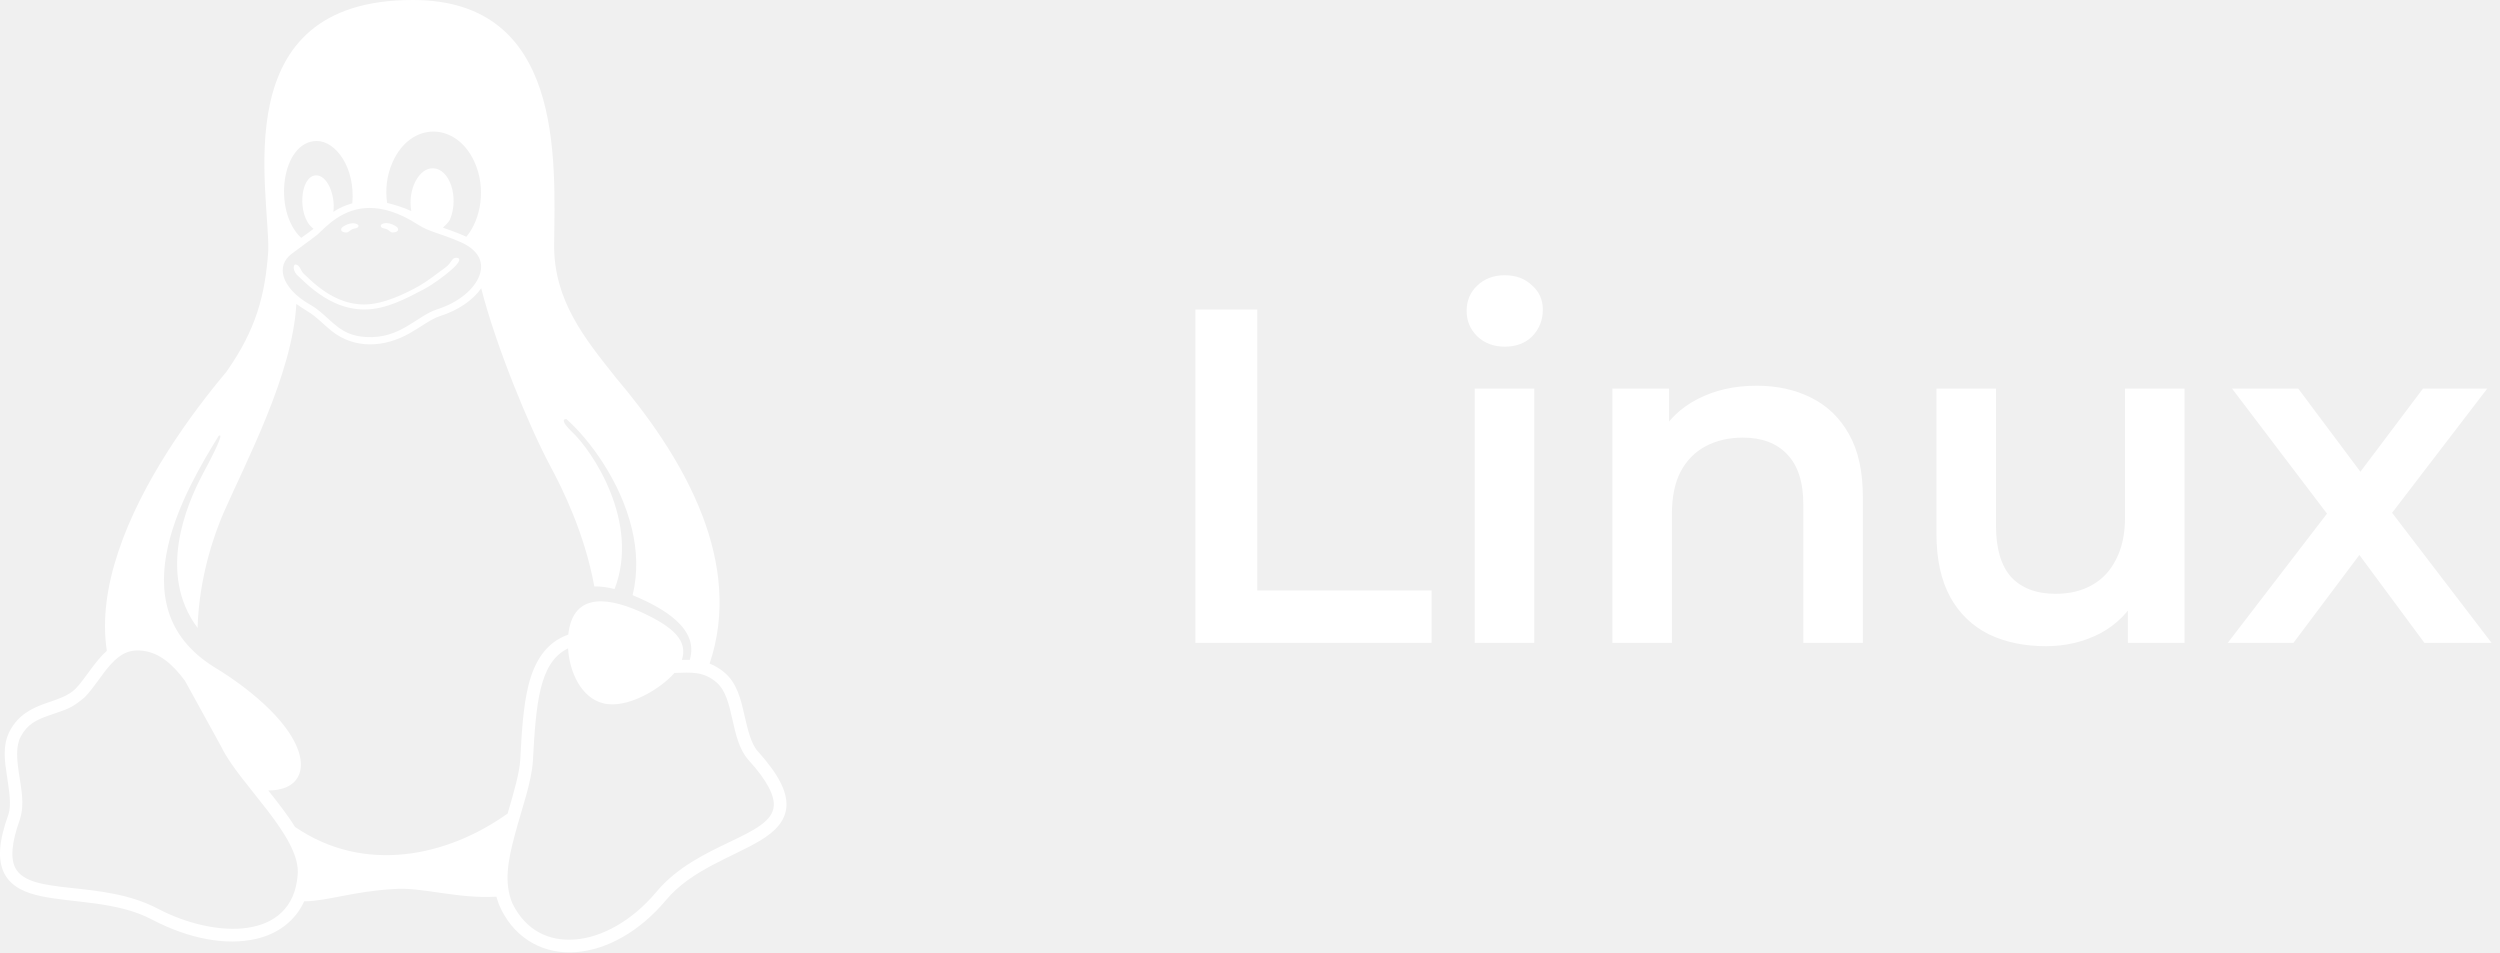
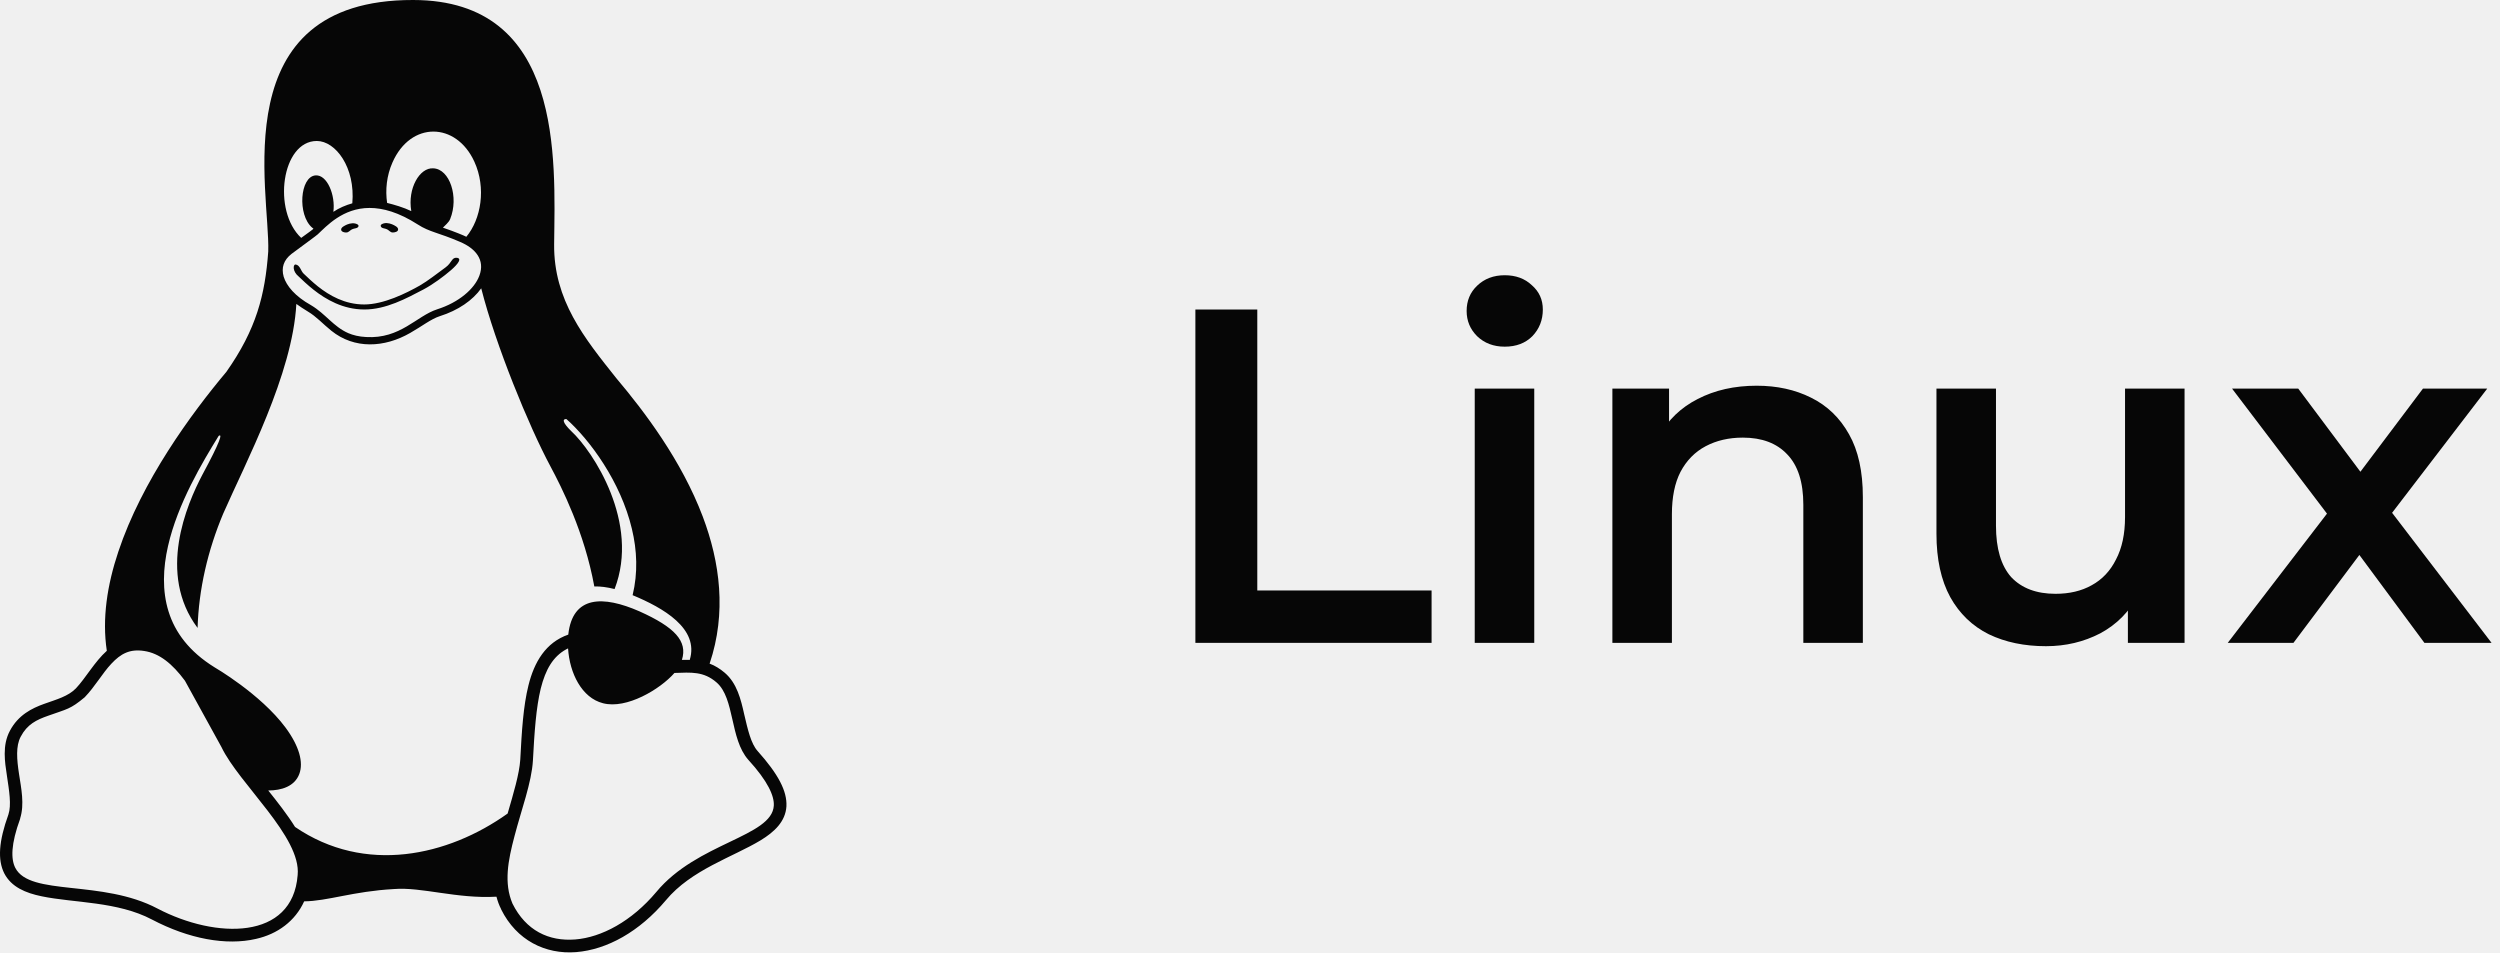
<svg xmlns="http://www.w3.org/2000/svg" width="84" height="32" viewBox="0 0 84 32" fill="none">
-   <path d="M13.007 7.706C13.069 7.737 13.119 7.812 13.194 7.812C13.263 7.812 13.369 7.787 13.376 7.718C13.388 7.631 13.257 7.574 13.175 7.537C13.069 7.493 12.932 7.474 12.832 7.531C12.807 7.543 12.782 7.574 12.794 7.599C12.813 7.681 12.938 7.668 13.007 7.706ZM11.638 7.812C11.713 7.812 11.763 7.737 11.826 7.706C11.894 7.668 12.019 7.681 12.044 7.606C12.057 7.581 12.032 7.549 12.007 7.537C11.907 7.481 11.769 7.499 11.663 7.543C11.582 7.581 11.451 7.637 11.463 7.724C11.469 7.787 11.576 7.818 11.638 7.812ZM25.456 25.235C25.231 24.985 25.125 24.511 25.006 24.004C24.893 23.498 24.762 22.954 24.35 22.604C24.268 22.536 24.187 22.473 24.1 22.423C24.018 22.373 23.931 22.329 23.843 22.298C24.418 20.592 24.193 18.892 23.612 17.355C22.9 15.474 21.656 13.83 20.706 12.705C19.637 11.362 18.6 10.087 18.619 8.206C18.65 5.337 18.938 0.006 13.882 1.80719e-05C7.482 -0.012 9.082 6.462 9.013 8.449C8.907 9.912 8.613 11.062 7.607 12.493C6.426 13.899 4.764 16.167 3.976 18.536C3.601 19.655 3.426 20.792 3.589 21.867C3.183 22.229 2.876 22.786 2.551 23.129C2.289 23.398 1.908 23.498 1.489 23.648C1.07 23.798 0.614 24.023 0.333 24.554C0.202 24.798 0.158 25.06 0.158 25.329C0.158 25.573 0.195 25.823 0.233 26.067C0.308 26.573 0.389 27.048 0.283 27.366C-0.042 28.266 -0.086 28.891 0.145 29.348C0.383 29.804 0.858 30.004 1.402 30.116C2.483 30.341 3.951 30.285 5.107 30.897C6.345 31.547 7.601 31.779 8.601 31.547C9.326 31.385 9.92 30.947 10.22 30.285C11.001 30.279 11.863 29.948 13.238 29.872C14.169 29.797 15.338 30.204 16.681 30.129C16.719 30.273 16.769 30.416 16.838 30.547V30.554C17.356 31.597 18.325 32.072 19.356 31.991C20.394 31.91 21.487 31.304 22.375 30.247C23.225 29.223 24.625 28.798 25.556 28.235C26.018 27.954 26.393 27.604 26.424 27.091C26.449 26.579 26.149 26.01 25.456 25.235ZM13.188 5.456C13.8 4.068 15.325 4.093 15.938 5.431C16.344 6.318 16.163 7.362 15.669 7.956C15.569 7.906 15.3 7.793 14.882 7.649C14.95 7.574 15.075 7.481 15.125 7.362C15.425 6.624 15.113 5.675 14.557 5.656C14.101 5.625 13.688 6.331 13.819 7.093C13.563 6.968 13.232 6.874 13.007 6.818C12.944 6.387 12.988 5.906 13.188 5.456ZM10.645 4.737C11.276 4.737 11.944 5.625 11.838 6.831C11.619 6.893 11.394 6.987 11.201 7.118C11.276 6.562 10.995 5.862 10.601 5.893C10.076 5.937 9.988 7.218 10.488 7.649C10.551 7.699 10.607 7.637 10.12 7.993C9.145 7.081 9.463 4.737 10.645 4.737ZM9.795 8.531C10.182 8.243 10.645 7.906 10.676 7.874C10.97 7.599 11.519 6.987 12.419 6.987C12.863 6.987 13.394 7.131 14.038 7.543C14.432 7.799 14.744 7.818 15.45 8.124C15.975 8.343 16.306 8.731 16.107 9.262C15.944 9.705 15.419 10.162 14.688 10.393C13.994 10.618 13.45 11.393 12.301 11.324C12.057 11.312 11.863 11.262 11.701 11.193C11.201 10.974 10.938 10.543 10.451 10.255C9.913 9.955 9.626 9.605 9.532 9.299C9.445 8.993 9.532 8.737 9.795 8.531ZM10.001 29.404C9.832 31.597 7.257 31.554 5.295 30.529C3.426 29.541 1.008 30.122 0.514 29.16C0.364 28.866 0.364 28.366 0.677 27.51V27.498C0.827 27.023 0.714 26.498 0.639 26.004C0.564 25.517 0.527 25.067 0.695 24.754C0.914 24.335 1.227 24.186 1.62 24.048C2.264 23.817 2.358 23.835 2.845 23.429C3.189 23.073 3.439 22.623 3.739 22.304C4.058 21.961 4.364 21.798 4.845 21.873C5.351 21.948 5.789 22.298 6.214 22.873L7.439 25.098C8.032 26.342 10.132 28.123 10.001 29.404ZM9.913 27.785C9.657 27.373 9.313 26.935 9.013 26.56C9.457 26.56 9.901 26.423 10.057 26.004C10.201 25.617 10.057 25.073 9.595 24.448C8.751 23.311 7.201 22.417 7.201 22.417C6.357 21.892 5.882 21.248 5.664 20.548C5.445 19.848 5.476 19.092 5.645 18.349C5.97 16.917 6.807 15.524 7.345 14.649C7.489 14.543 7.395 14.849 6.801 15.949C6.27 16.955 5.276 19.28 6.639 21.098C6.676 19.805 6.982 18.486 7.501 17.255C8.251 15.543 9.832 12.574 9.957 10.212C10.026 10.262 10.245 10.412 10.345 10.468C10.632 10.637 10.851 10.887 11.132 11.112C11.907 11.736 12.913 11.687 13.782 11.187C14.169 10.968 14.482 10.718 14.775 10.624C15.394 10.43 15.888 10.087 16.169 9.687C16.65 11.587 17.775 14.33 18.494 15.668C18.875 16.38 19.637 17.886 19.969 19.705C20.175 19.698 20.406 19.73 20.65 19.792C21.512 17.561 19.919 15.155 19.194 14.486C18.9 14.199 18.888 14.074 19.031 14.08C19.819 14.78 20.856 16.186 21.231 17.767C21.406 18.492 21.437 19.248 21.256 19.998C22.281 20.423 23.5 21.117 23.175 22.173C23.037 22.167 22.975 22.173 22.912 22.173C23.112 21.542 22.669 21.073 21.487 20.542C20.262 20.005 19.238 20.005 19.094 21.323C18.338 21.586 17.95 22.242 17.756 23.029C17.581 23.729 17.531 24.573 17.481 25.523C17.45 26.004 17.256 26.648 17.056 27.335C15.05 28.766 12.263 29.391 9.913 27.785ZM26 27.067C25.943 28.116 23.425 28.31 22.05 29.973C21.225 30.954 20.212 31.497 19.325 31.566C18.438 31.635 17.669 31.266 17.219 30.36C16.925 29.666 17.069 28.916 17.288 28.091C17.519 27.204 17.863 26.292 17.906 25.554C17.956 24.604 18.013 23.773 18.169 23.136C18.331 22.492 18.581 22.061 19.025 21.817C19.044 21.805 19.069 21.798 19.087 21.786C19.137 22.611 19.544 23.448 20.262 23.629C21.05 23.835 22.181 23.161 22.662 22.611C23.225 22.592 23.643 22.554 24.075 22.929C24.693 23.461 24.518 24.823 25.143 25.529C25.806 26.254 26.018 26.748 26 27.067ZM10.038 9.293C10.163 9.412 10.332 9.574 10.538 9.737C10.951 10.062 11.526 10.399 12.244 10.399C12.969 10.399 13.65 10.03 14.232 9.724C14.538 9.562 14.913 9.287 15.157 9.074C15.4 8.862 15.525 8.681 15.35 8.662C15.175 8.643 15.188 8.824 14.975 8.981C14.7 9.181 14.369 9.443 14.107 9.593C13.644 9.855 12.888 10.23 12.238 10.23C11.588 10.23 11.069 9.93 10.682 9.624C10.488 9.468 10.326 9.312 10.201 9.193C10.107 9.106 10.082 8.906 9.932 8.887C9.845 8.881 9.82 9.118 10.038 9.293Z" fill="white" />
-   <path d="M40.165 21.6V10.4H42.245V19.84H48.101V21.6H40.165Z" fill="white" />
-   <path d="M49.551 21.6V13.056H51.551V21.6H49.551ZM50.559 11.648C50.186 11.648 49.876 11.531 49.631 11.296C49.396 11.061 49.279 10.779 49.279 10.448C49.279 10.107 49.396 9.824 49.631 9.6C49.876 9.365 50.186 9.248 50.559 9.248C50.932 9.248 51.236 9.36 51.471 9.584C51.716 9.797 51.839 10.069 51.839 10.4C51.839 10.752 51.722 11.051 51.487 11.296C51.252 11.531 50.943 11.648 50.559 11.648Z" fill="white" />
-   <path d="M59.024 12.96C59.707 12.96 60.315 13.093 60.848 13.36C61.392 13.627 61.819 14.037 62.128 14.592C62.437 15.136 62.592 15.84 62.592 16.704V21.6H60.592V16.96C60.592 16.203 60.411 15.637 60.048 15.264C59.696 14.891 59.2 14.704 58.56 14.704C58.091 14.704 57.675 14.8 57.312 14.992C56.949 15.184 56.667 15.472 56.464 15.856C56.272 16.229 56.176 16.704 56.176 17.28V21.6H54.176V13.056H56.08V15.36L55.744 14.656C56.043 14.112 56.475 13.696 57.04 13.408C57.616 13.109 58.277 12.96 59.024 12.96Z" fill="white" />
-   <path d="M68.745 21.712C68.02 21.712 67.38 21.579 66.825 21.312C66.27 21.035 65.838 20.619 65.529 20.064C65.22 19.499 65.065 18.789 65.065 17.936V13.056H67.065V17.664C67.065 18.432 67.236 19.008 67.577 19.392C67.929 19.765 68.425 19.952 69.065 19.952C69.534 19.952 69.94 19.856 70.281 19.664C70.633 19.472 70.905 19.184 71.097 18.8C71.3 18.416 71.401 17.941 71.401 17.376V13.056H73.401V21.6H71.497V19.296L71.833 20C71.545 20.555 71.124 20.981 70.569 21.28C70.014 21.568 69.406 21.712 68.745 21.712Z" fill="white" />
-   <path d="M74.852 21.6L78.612 16.704L78.58 17.776L74.996 13.056H77.22L79.732 16.416H78.884L81.412 13.056H83.572L79.956 17.776L79.972 16.704L83.716 21.6H81.46L78.82 18.032L79.652 18.144L77.06 21.6H74.852Z" fill="white" />
+   <path d="M13.007 7.706C13.069 7.737 13.119 7.812 13.194 7.812C13.263 7.812 13.369 7.787 13.376 7.718C13.388 7.631 13.257 7.574 13.175 7.537C13.069 7.493 12.932 7.474 12.832 7.531C12.807 7.543 12.782 7.574 12.794 7.599C12.813 7.681 12.938 7.668 13.007 7.706ZM11.638 7.812C11.713 7.812 11.763 7.737 11.826 7.706C11.894 7.668 12.019 7.681 12.044 7.606C12.057 7.581 12.032 7.549 12.007 7.537C11.907 7.481 11.769 7.499 11.663 7.543C11.582 7.581 11.451 7.637 11.463 7.724C11.469 7.787 11.576 7.818 11.638 7.812ZM25.456 25.235C25.231 24.985 25.125 24.511 25.006 24.004C24.893 23.498 24.762 22.954 24.35 22.604C24.268 22.536 24.187 22.473 24.1 22.423C24.018 22.373 23.931 22.329 23.843 22.298C24.418 20.592 24.193 18.892 23.612 17.355C22.9 15.474 21.656 13.83 20.706 12.705C19.637 11.362 18.6 10.087 18.619 8.206C18.65 5.337 18.938 0.006 13.882 1.80719e-05C7.482 -0.012 9.082 6.462 9.013 8.449C8.907 9.912 8.613 11.062 7.607 12.493C6.426 13.899 4.764 16.167 3.976 18.536C3.601 19.655 3.426 20.792 3.589 21.867C3.183 22.229 2.876 22.786 2.551 23.129C2.289 23.398 1.908 23.498 1.489 23.648C1.07 23.798 0.614 24.023 0.333 24.554C0.202 24.798 0.158 25.06 0.158 25.329C0.158 25.573 0.195 25.823 0.233 26.067C0.308 26.573 0.389 27.048 0.283 27.366C-0.042 28.266 -0.086 28.891 0.145 29.348C0.383 29.804 0.858 30.004 1.402 30.116C2.483 30.341 3.951 30.285 5.107 30.897C6.345 31.547 7.601 31.779 8.601 31.547C9.326 31.385 9.92 30.947 10.22 30.285C11.001 30.279 11.863 29.948 13.238 29.872C14.169 29.797 15.338 30.204 16.681 30.129C16.719 30.273 16.769 30.416 16.838 30.547V30.554C17.356 31.597 18.325 32.072 19.356 31.991C20.394 31.91 21.487 31.304 22.375 30.247C23.225 29.223 24.625 28.798 25.556 28.235C26.018 27.954 26.393 27.604 26.424 27.091C26.449 26.579 26.149 26.01 25.456 25.235ZM13.188 5.456C13.8 4.068 15.325 4.093 15.938 5.431C16.344 6.318 16.163 7.362 15.669 7.956C15.569 7.906 15.3 7.793 14.882 7.649C14.95 7.574 15.075 7.481 15.125 7.362C15.425 6.624 15.113 5.675 14.557 5.656C14.101 5.625 13.688 6.331 13.819 7.093C13.563 6.968 13.232 6.874 13.007 6.818C12.944 6.387 12.988 5.906 13.188 5.456ZM10.645 4.737C11.276 4.737 11.944 5.625 11.838 6.831C11.619 6.893 11.394 6.987 11.201 7.118C11.276 6.562 10.995 5.862 10.601 5.893C10.076 5.937 9.988 7.218 10.488 7.649C10.551 7.699 10.607 7.637 10.12 7.993C9.145 7.081 9.463 4.737 10.645 4.737ZM9.795 8.531C10.182 8.243 10.645 7.906 10.676 7.874C10.97 7.599 11.519 6.987 12.419 6.987C12.863 6.987 13.394 7.131 14.038 7.543C14.432 7.799 14.744 7.818 15.45 8.124C15.975 8.343 16.306 8.731 16.107 9.262C15.944 9.705 15.419 10.162 14.688 10.393C13.994 10.618 13.45 11.393 12.301 11.324C12.057 11.312 11.863 11.262 11.701 11.193C11.201 10.974 10.938 10.543 10.451 10.255C9.913 9.955 9.626 9.605 9.532 9.299C9.445 8.993 9.532 8.737 9.795 8.531ZM10.001 29.404C9.832 31.597 7.257 31.554 5.295 30.529C3.426 29.541 1.008 30.122 0.514 29.16C0.364 28.866 0.364 28.366 0.677 27.51V27.498C0.827 27.023 0.714 26.498 0.639 26.004C0.564 25.517 0.527 25.067 0.695 24.754C0.914 24.335 1.227 24.186 1.62 24.048C2.264 23.817 2.358 23.835 2.845 23.429C3.189 23.073 3.439 22.623 3.739 22.304C4.058 21.961 4.364 21.798 4.845 21.873C5.351 21.948 5.789 22.298 6.214 22.873L7.439 25.098C8.032 26.342 10.132 28.123 10.001 29.404ZM9.913 27.785C9.657 27.373 9.313 26.935 9.013 26.56C9.457 26.56 9.901 26.423 10.057 26.004C10.201 25.617 10.057 25.073 9.595 24.448C8.751 23.311 7.201 22.417 7.201 22.417C6.357 21.892 5.882 21.248 5.664 20.548C5.445 19.848 5.476 19.092 5.645 18.349C5.97 16.917 6.807 15.524 7.345 14.649C7.489 14.543 7.395 14.849 6.801 15.949C6.27 16.955 5.276 19.28 6.639 21.098C6.676 19.805 6.982 18.486 7.501 17.255C8.251 15.543 9.832 12.574 9.957 10.212C10.026 10.262 10.245 10.412 10.345 10.468C10.632 10.637 10.851 10.887 11.132 11.112C11.907 11.736 12.913 11.687 13.782 11.187C14.169 10.968 14.482 10.718 14.775 10.624C15.394 10.43 15.888 10.087 16.169 9.687C16.65 11.587 17.775 14.33 18.494 15.668C18.875 16.38 19.637 17.886 19.969 19.705C20.175 19.698 20.406 19.73 20.65 19.792C21.512 17.561 19.919 15.155 19.194 14.486C18.9 14.199 18.888 14.074 19.031 14.08C19.819 14.78 20.856 16.186 21.231 17.767C21.406 18.492 21.437 19.248 21.256 19.998C22.281 20.423 23.5 21.117 23.175 22.173C23.037 22.167 22.975 22.173 22.912 22.173C23.112 21.542 22.669 21.073 21.487 20.542C20.262 20.005 19.238 20.005 19.094 21.323C18.338 21.586 17.95 22.242 17.756 23.029C17.581 23.729 17.531 24.573 17.481 25.523C17.45 26.004 17.256 26.648 17.056 27.335C15.05 28.766 12.263 29.391 9.913 27.785ZM26 27.067C25.943 28.116 23.425 28.31 22.05 29.973C21.225 30.954 20.212 31.497 19.325 31.566C18.438 31.635 17.669 31.266 17.219 30.36C16.925 29.666 17.069 28.916 17.288 28.091C17.519 27.204 17.863 26.292 17.906 25.554C17.956 24.604 18.013 23.773 18.169 23.136C18.331 22.492 18.581 22.061 19.025 21.817C19.044 21.805 19.069 21.798 19.087 21.786C19.137 22.611 19.544 23.448 20.262 23.629C21.05 23.835 22.181 23.161 22.662 22.611C23.225 22.592 23.643 22.554 24.075 22.929C24.693 23.461 24.518 24.823 25.143 25.529C25.806 26.254 26.018 26.748 26 27.067ZM10.038 9.293C10.163 9.412 10.332 9.574 10.538 9.737C10.951 10.062 11.526 10.399 12.244 10.399C12.969 10.399 13.65 10.03 14.232 9.724C14.538 9.562 14.913 9.287 15.157 9.074C15.4 8.862 15.525 8.681 15.35 8.662C15.175 8.643 15.188 8.824 14.975 8.981C14.7 9.181 14.369 9.443 14.107 9.593C13.644 9.855 12.888 10.23 12.238 10.23C11.588 10.23 11.069 9.93 10.682 9.624C10.488 9.468 10.326 9.312 10.201 9.193C10.107 9.106 10.082 8.906 9.932 8.887C9.845 8.881 9.82 9.118 10.038 9.293Z" fill="#060606" />
+   <path d="M40.165 21.6V10.4H42.245V19.84H48.101V21.6H40.165Z" fill="#060606" />
+   <path d="M49.551 21.6V13.056H51.551V21.6H49.551ZM50.559 11.648C50.186 11.648 49.876 11.531 49.631 11.296C49.396 11.061 49.279 10.779 49.279 10.448C49.279 10.107 49.396 9.824 49.631 9.6C49.876 9.365 50.186 9.248 50.559 9.248C50.932 9.248 51.236 9.36 51.471 9.584C51.716 9.797 51.839 10.069 51.839 10.4C51.839 10.752 51.722 11.051 51.487 11.296C51.252 11.531 50.943 11.648 50.559 11.648Z" fill="#060606" />
+   <path d="M59.024 12.96C59.707 12.96 60.315 13.093 60.848 13.36C61.392 13.627 61.819 14.037 62.128 14.592C62.437 15.136 62.592 15.84 62.592 16.704V21.6H60.592V16.96C60.592 16.203 60.411 15.637 60.048 15.264C59.696 14.891 59.2 14.704 58.56 14.704C58.091 14.704 57.675 14.8 57.312 14.992C56.949 15.184 56.667 15.472 56.464 15.856C56.272 16.229 56.176 16.704 56.176 17.28V21.6H54.176V13.056H56.08V15.36L55.744 14.656C56.043 14.112 56.475 13.696 57.04 13.408C57.616 13.109 58.277 12.96 59.024 12.96Z" fill="#060606" />
+   <path d="M68.745 21.712C68.02 21.712 67.38 21.579 66.825 21.312C66.27 21.035 65.838 20.619 65.529 20.064C65.22 19.499 65.065 18.789 65.065 17.936V13.056H67.065V17.664C67.065 18.432 67.236 19.008 67.577 19.392C67.929 19.765 68.425 19.952 69.065 19.952C69.534 19.952 69.94 19.856 70.281 19.664C70.633 19.472 70.905 19.184 71.097 18.8C71.3 18.416 71.401 17.941 71.401 17.376V13.056H73.401V21.6H71.497V19.296L71.833 20C71.545 20.555 71.124 20.981 70.569 21.28C70.014 21.568 69.406 21.712 68.745 21.712Z" fill="#060606" />
+   <path d="M74.852 21.6L78.612 16.704L78.58 17.776L74.996 13.056H77.22L79.732 16.416H78.884L81.412 13.056H83.572L79.956 17.776L79.972 16.704L83.716 21.6H81.46L78.82 18.032L79.652 18.144L77.06 21.6H74.852Z" fill="#060606" />
</svg>
